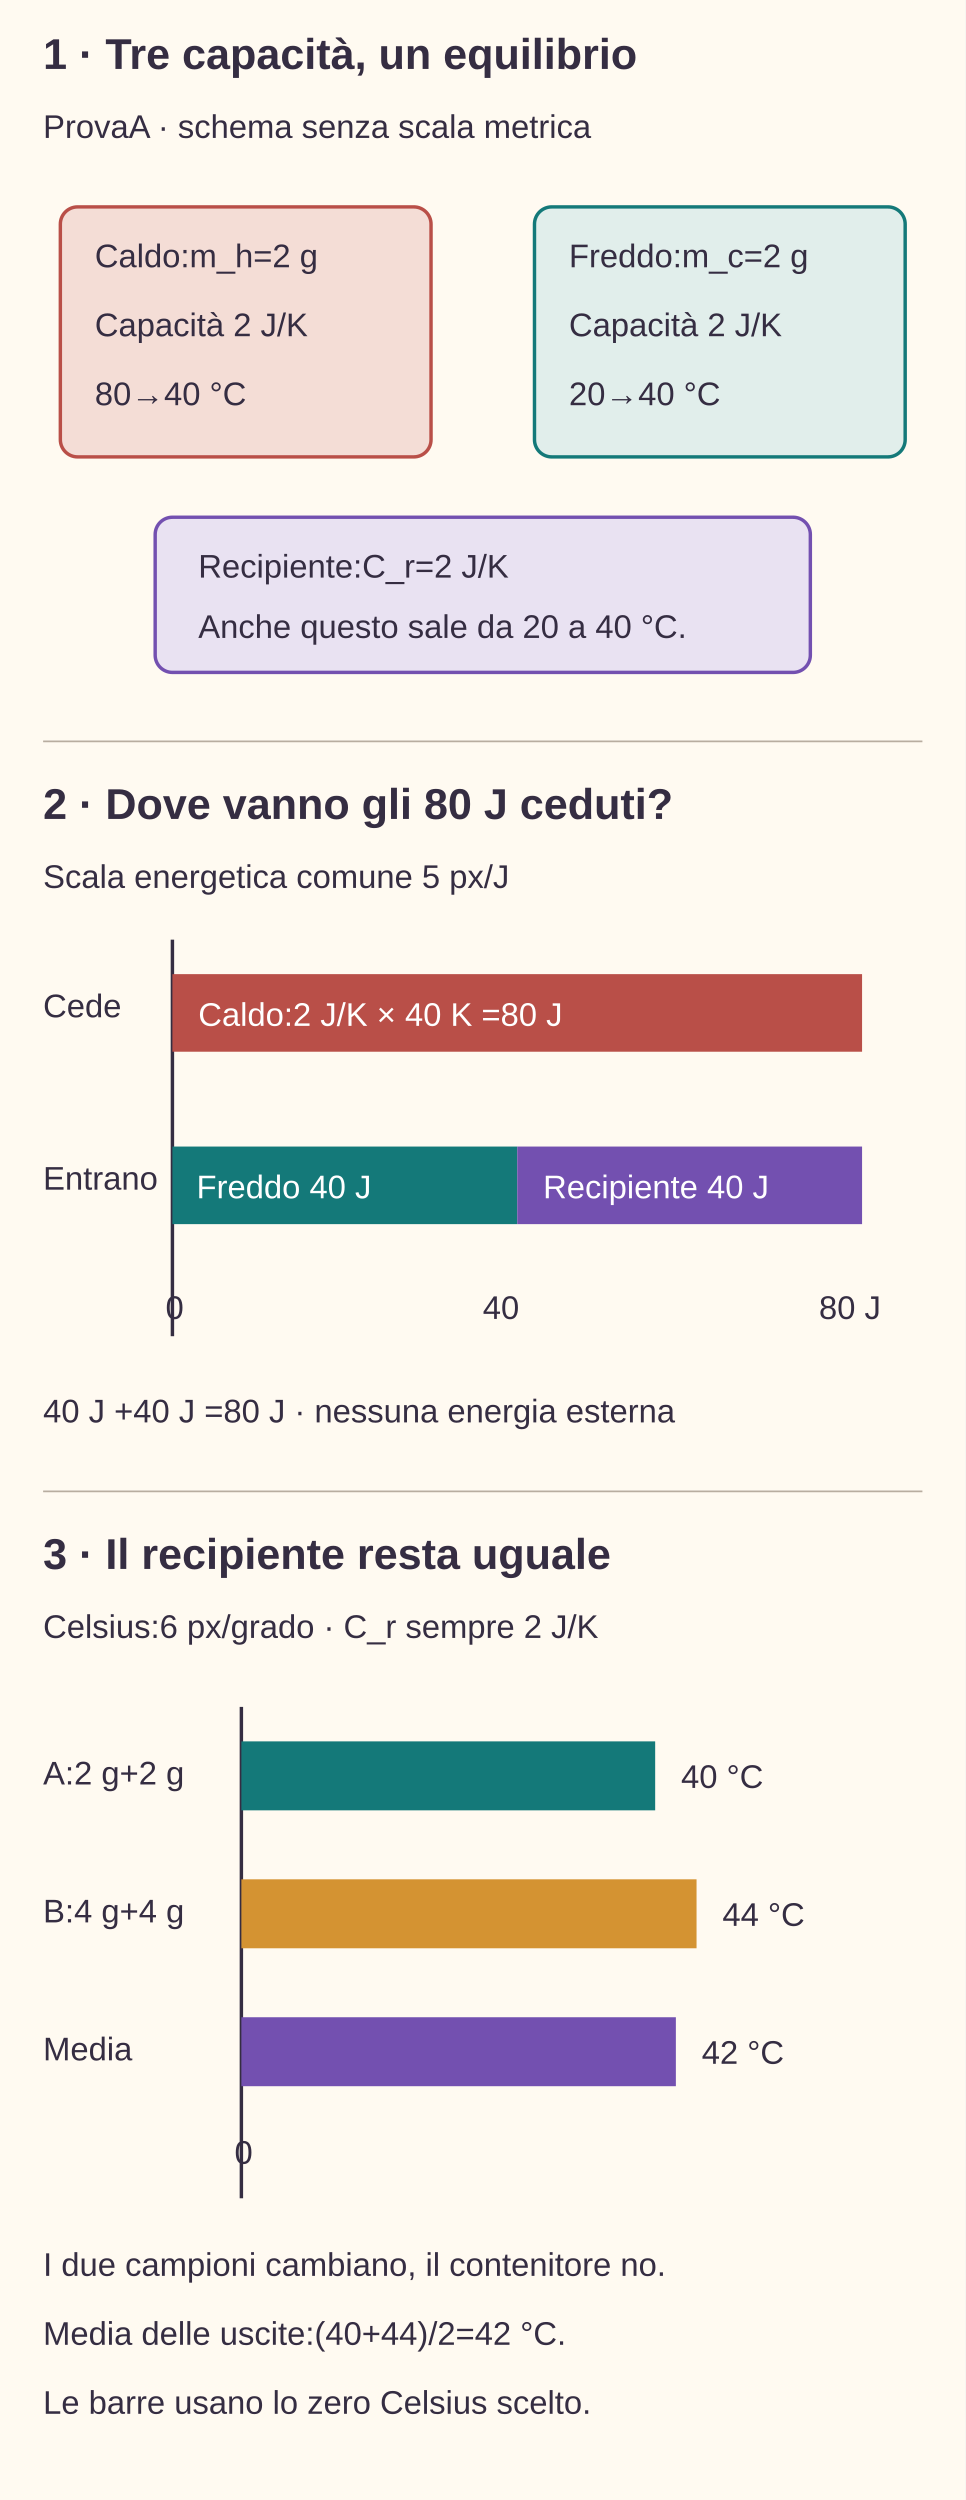
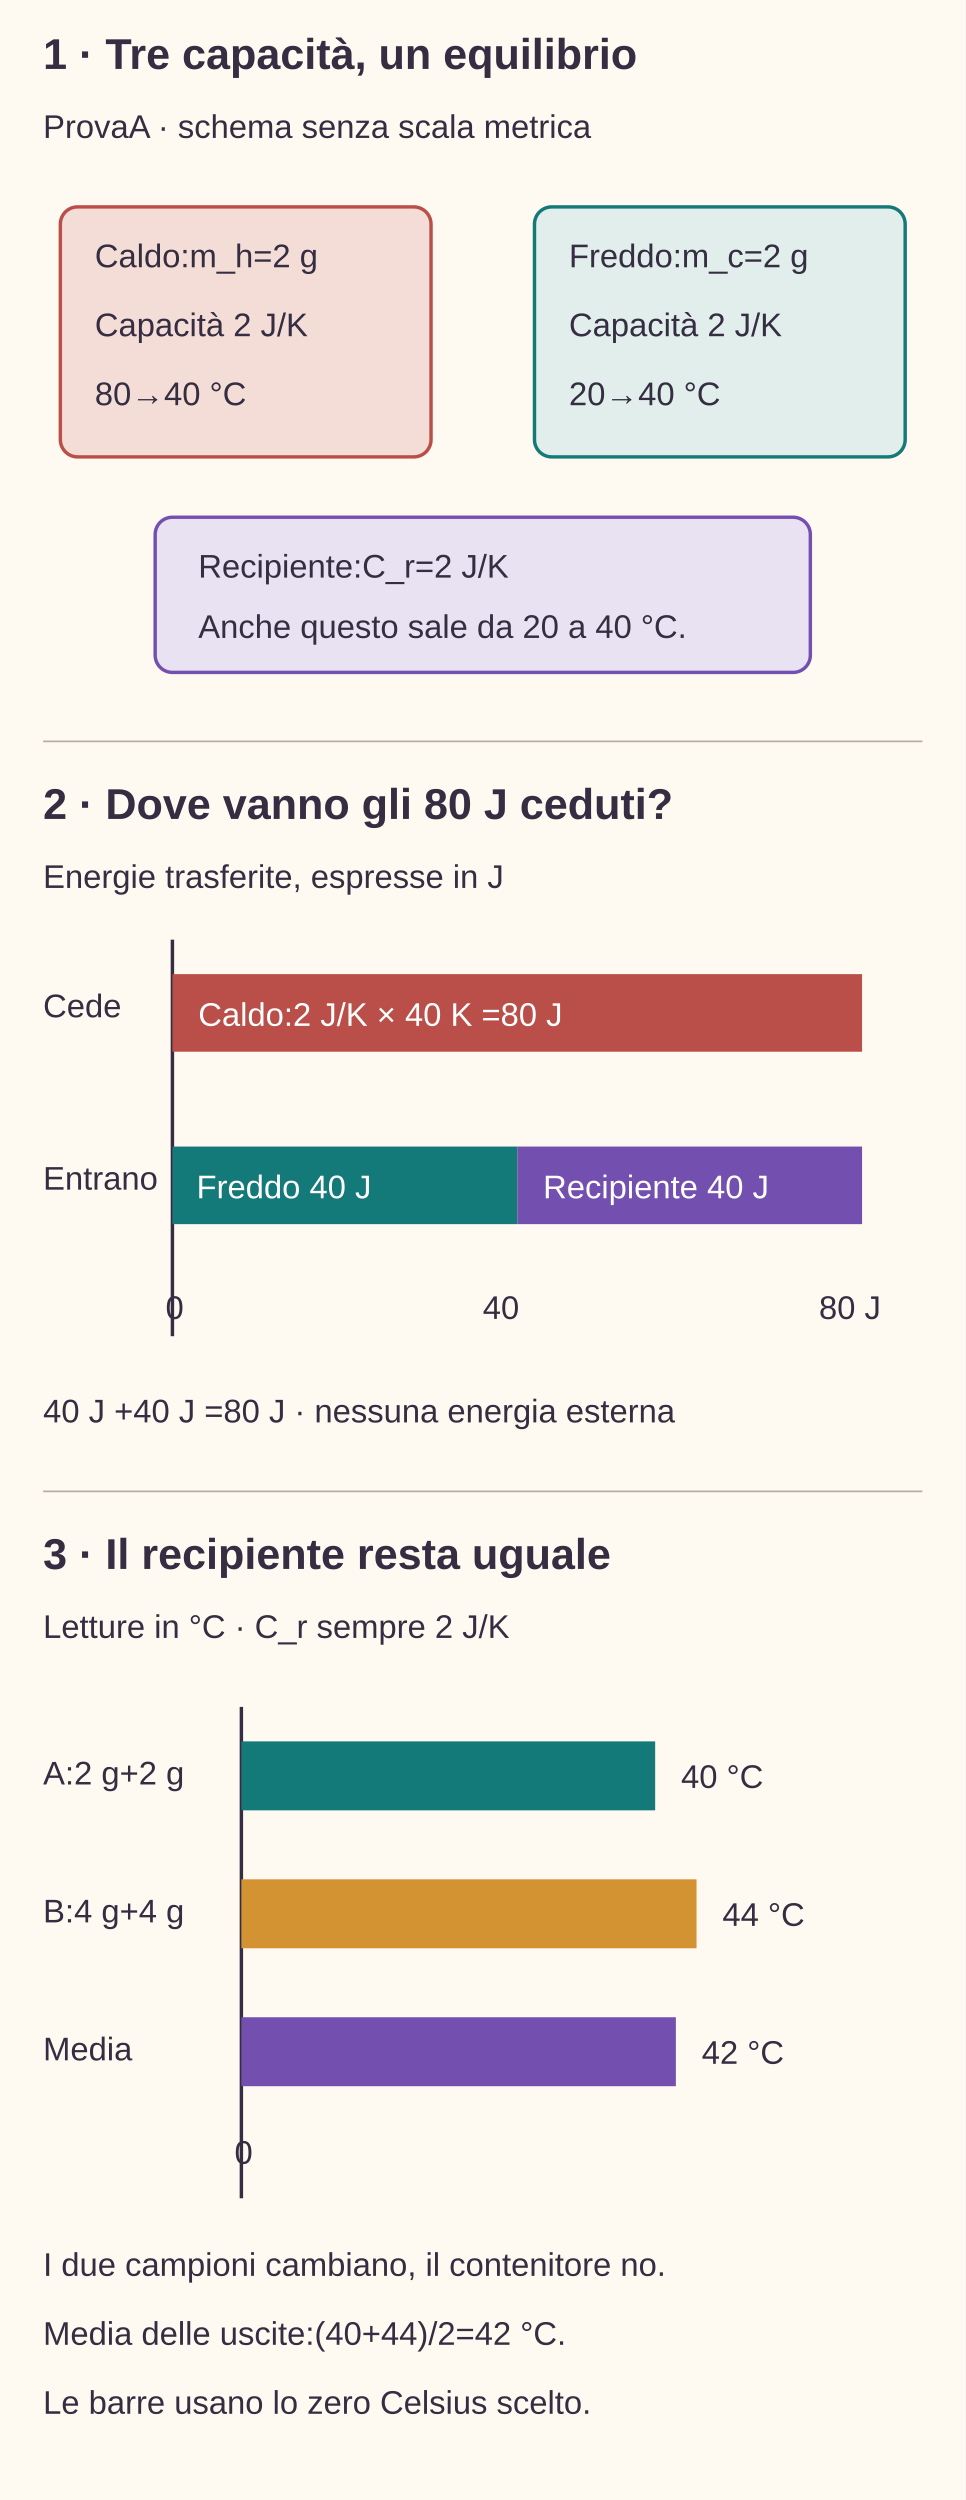
<svg xmlns="http://www.w3.org/2000/svg" width="560" height="1450" viewBox="0 0 560 1450" role="img" aria-labelledby="title desc">
  <rect width="560" height="1450" fill="#fffaf1" />
  <g font-family="Arial,sans-serif" fill="#352d42" font-size="19">
    <text x="25" y="40" font-size="25" font-weight="bold">1 · Tre capacità, un equilibrio</text>
    <text x="25" y="80">ProvaA · schema senza scala metrica</text>
    <rect x="35" y="120" width="215" height="145" rx="10" fill="#f4ddd6" stroke="#b94f48" stroke-width="2" />
    <text x="55" y="155">Caldo:m_h=2 g</text>
    <text x="55" y="195">Capacità 2 J/K</text>
    <text x="55" y="235">80→40 °C</text>
    <rect x="310" y="120" width="215" height="145" rx="10" fill="#e1eeeb" stroke="#147979" stroke-width="2" />
    <text x="330" y="155">Freddo:m_c=2 g</text>
    <text x="330" y="195">Capacità 2 J/K</text>
    <text x="330" y="235">20→40 °C</text>
    <rect x="90" y="300" width="380" height="90" rx="10" fill="#e9e2f2" stroke="#7350b0" stroke-width="2" />
    <text x="115" y="335">Recipiente:C_r=2 J/K</text>
    <text x="115" y="370">Anche questo sale da 20 a 40 °C.</text>
    <line x1="25" y1="430" x2="535" y2="430" stroke="#b8ada0" />
    <text x="25" y="475" font-size="25" font-weight="bold">2 · Dove vanno gli 80 J ceduti?</text>
-     <text x="25" y="515">Scala energetica comune 5 px/J</text>
+     <text x="25" y="515">Energie trasferite, espresse in J</text>
    <line x1="100" y1="545" x2="100" y2="775" stroke="#352d42" stroke-width="2" />
    <text x="25" y="590">Cede</text>
    <rect x="100" y="565" width="400" height="45" fill="#b94f48" />
    <text x="115" y="595" fill="white">Caldo:2 J/K × 40 K =80 J</text>
    <text x="25" y="690">Entrano</text>
    <rect x="100" y="665" width="200" height="45" fill="#147979" />
    <rect x="300" y="665" width="200" height="45" fill="#7350b0" />
    <text x="114" y="695" fill="white">Freddo 40 J</text>
    <text x="315" y="695" fill="white">Recipiente 40 J</text>
    <text x="96" y="765">0</text>
    <text x="280" y="765">40</text>
    <text x="475" y="765">80 J</text>
    <text x="25" y="825">40 J +40 J =80 J · nessuna energia esterna</text>
    <line x1="25" y1="865" x2="535" y2="865" stroke="#b8ada0" />
    <text x="25" y="910" font-size="25" font-weight="bold">3 · Il recipiente resta uguale</text>
-     <text x="25" y="950">Celsius:6 px/grado · C_r sempre 2 J/K</text>
+     <text x="25" y="950">Letture in °C · C_r sempre 2 J/K</text>
    <line x1="140" y1="990" x2="140" y2="1275" stroke="#352d42" stroke-width="2" />
    <text x="25" y="1035">A:2 g+2 g</text>
    <rect x="140" y="1010" width="240" height="40" fill="#147979" />
    <text x="395" y="1037">40 °C</text>
    <text x="25" y="1115">B:4 g+4 g</text>
    <rect x="140" y="1090" width="264" height="40" fill="#d49332" />
    <text x="419" y="1117">44 °C</text>
    <text x="25" y="1195">Media</text>
    <rect x="140" y="1170" width="252" height="40" fill="#7350b0" />
    <text x="407" y="1197">42 °C</text>
    <text x="136" y="1255">0</text>
    <text x="25" y="1320">I due campioni cambiano, il contenitore no.</text>
    <text x="25" y="1360">Media delle uscite:(40+44)/2=42 °C.</text>
    <text x="25" y="1400">Le barre usano lo zero Celsius scelto.</text>
  </g>
</svg>
